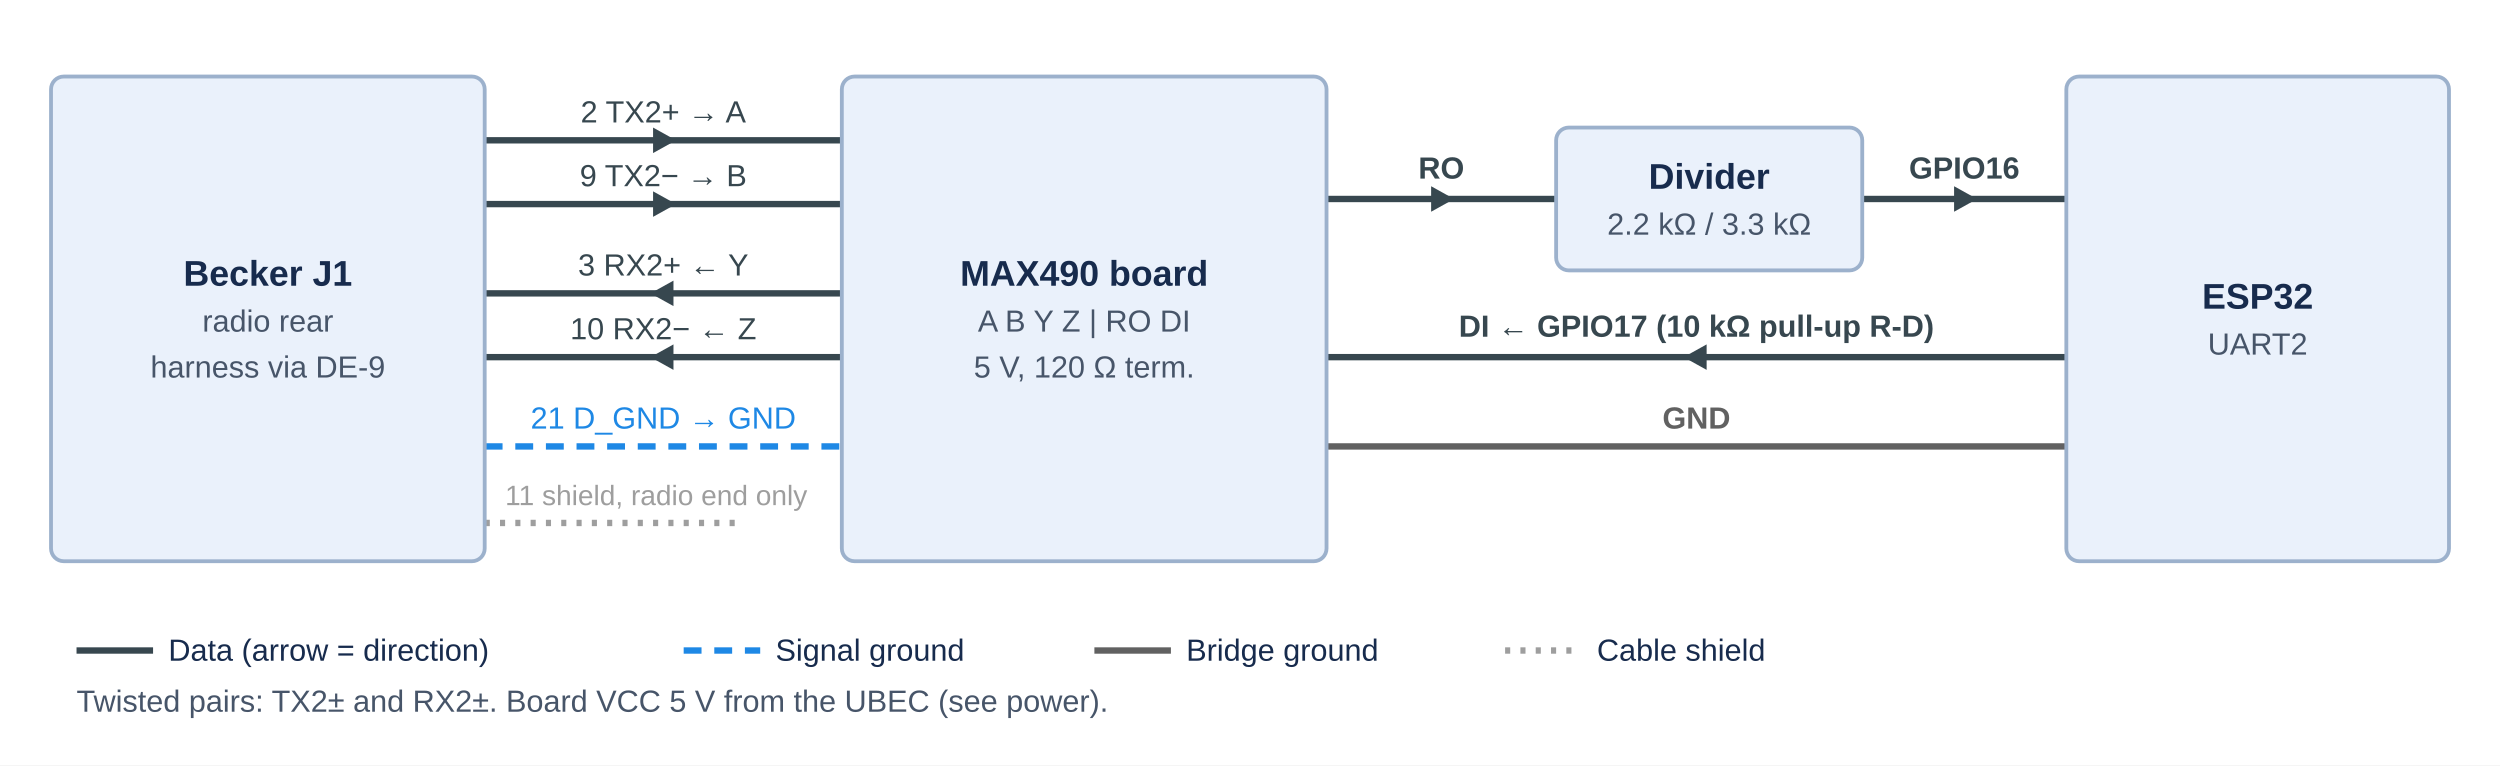
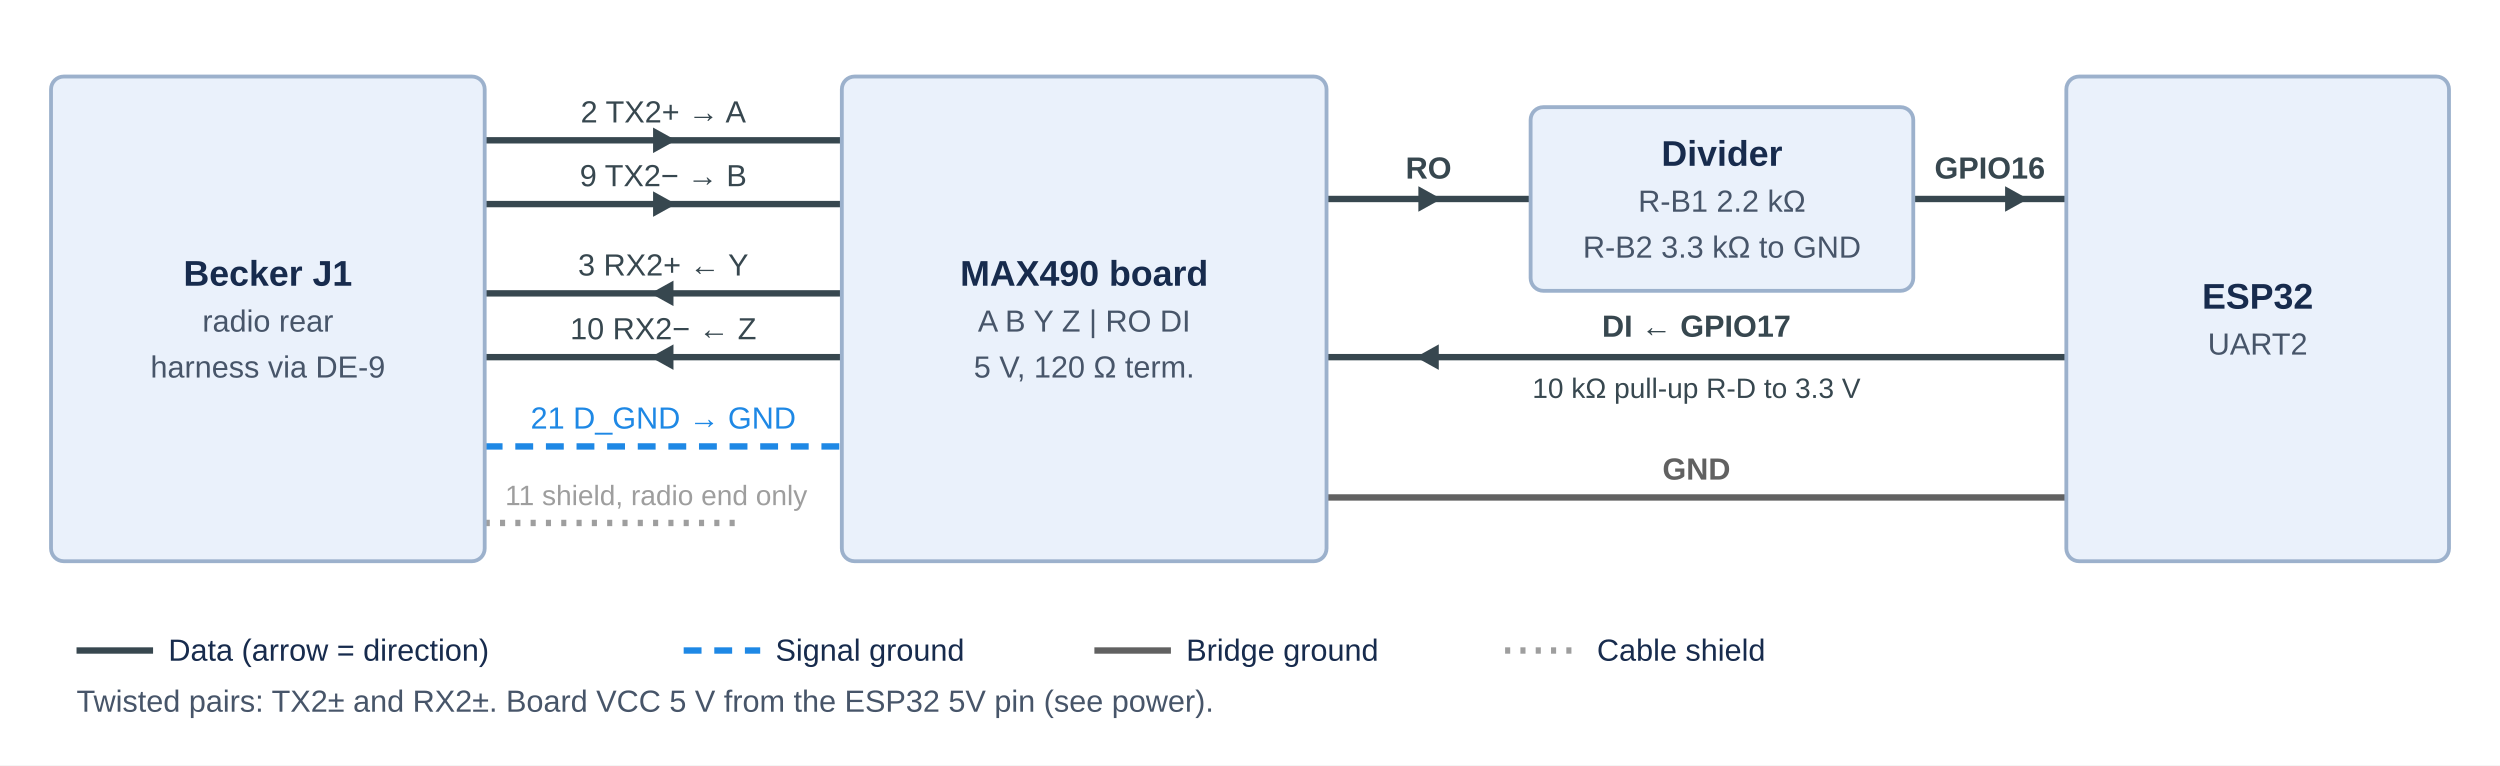
<svg xmlns="http://www.w3.org/2000/svg" width="980" height="300" viewBox="0 0 980 300" role="img" aria-labelledby="title desc">
  <rect width="980" height="300" fill="white" />
  <g font-family="Arial,sans-serif">
    <path d="M190 55 L330 55" stroke="#37474f" stroke-width="2.5" fill="none" />
    <path d="M190 80 L330 80" stroke="#37474f" stroke-width="2.5" fill="none" />
    <path d="M330 115 L190 115" stroke="#37474f" stroke-width="2.5" fill="none" />
    <path d="M330 140 L190 140" stroke="#37474f" stroke-width="2.5" fill="none" />
    <path d="M190 175 L330 175" stroke="#1e88e5" stroke-width="2.5" fill="none" stroke-dasharray="7 5" />
    <path d="M190 205 L290 205" stroke="#9e9e9e" stroke-width="2.5" fill="none" stroke-dasharray="2 4" />
-     <path d="M520 78 L610 78" stroke="#37474f" stroke-width="2.5" fill="none" />
-     <path d="M730 78 L810 78" stroke="#37474f" stroke-width="2.5" fill="none" />
+     <path d="M520 78 L600 78" stroke="#37474f" stroke-width="2.5" fill="none" />
+     <path d="M750 78 L810 78" stroke="#37474f" stroke-width="2.5" fill="none" />
    <path d="M810 140 L520 140" stroke="#37474f" stroke-width="2.5" fill="none" />
-     <path d="M520 175 L810 175" stroke="#616161" stroke-width="2.5" fill="none" />
+     <path d="M520 195 L810 195" stroke="#616161" stroke-width="2.5" fill="none" />
    <path d="M30 255 H60" stroke="#37474f" stroke-width="2.5" />
    <path d="M268 255 H298" stroke="#1e88e5" stroke-width="2.5" stroke-dasharray="7 5" />
    <path d="M429 255 H459" stroke="#616161" stroke-width="2.5" />
    <path d="M590 255 H620" stroke="#9e9e9e" stroke-width="2.5" stroke-dasharray="2 4" />
    <polygon points="256,50 256,60 265,55" fill="#37474f" />
    <polygon points="256,75 256,85 265,80" fill="#37474f" />
    <polygon points="264,110 264,120 255,115" fill="#37474f" />
    <polygon points="264,135 264,145 255,140" fill="#37474f" />
-     <polygon points="561,73 561,83 570,78" fill="#37474f" />
-     <polygon points="766,73 766,83 775,78" fill="#37474f" />
-     <polygon points="669,135 669,145 660,140" fill="#37474f" />
+     <polygon points="556,73 556,83 565,78" fill="#37474f" />
+     <polygon points="786,73 786,83 795,78" fill="#37474f" />
+     <polygon points="564,135 564,145 555,140" fill="#37474f" />
    <rect x="20" y="30" width="170" height="190" rx="5" fill="#eaf1fb" stroke="#9cb1cc" stroke-width="1.5" />
    <rect x="330" y="30" width="190" height="190" rx="5" fill="#eaf1fb" stroke="#9cb1cc" stroke-width="1.5" />
-     <rect x="610" y="50" width="120" height="56" rx="5" fill="#eaf1fb" stroke="#9cb1cc" stroke-width="1.5" />
+     <rect x="600" y="42" width="150" height="72" rx="5" fill="#eaf1fb" stroke="#9cb1cc" stroke-width="1.5" />
    <rect x="810" y="30" width="150" height="190" rx="5" fill="#eaf1fb" stroke="#9cb1cc" stroke-width="1.5" />
    <text x="105.0" y="112.0" font-size="14" fill="#172b4d" text-anchor="middle" font-weight="700">Becker J1</text>
    <text x="105.0" y="130.0" font-size="12" fill="#475569" text-anchor="middle">radio rear</text>
    <text x="105.0" y="148.0" font-size="12" fill="#475569" text-anchor="middle">harness via DE-9</text>
    <text x="425.0" y="112.0" font-size="14" fill="#172b4d" text-anchor="middle" font-weight="700">MAX490 board</text>
    <text x="425.0" y="130.0" font-size="12" fill="#475569" text-anchor="middle">A B Y Z | RO DI</text>
    <text x="425.0" y="148.0" font-size="12" fill="#475569" text-anchor="middle">5 V, 120 Ω term.</text>
-     <text x="670.0" y="74.0" font-size="14" fill="#172b4d" text-anchor="middle" font-weight="700">Divider</text>
-     <text x="670.0" y="92.0" font-size="12" fill="#475569" text-anchor="middle">2.2 kΩ / 3.3 kΩ</text>
+     <text x="675.0" y="65.0" font-size="14" fill="#172b4d" text-anchor="middle" font-weight="700">Divider</text>
+     <text x="675.0" y="83.0" font-size="12" fill="#475569" text-anchor="middle">R-B1 2.2 kΩ</text>
+     <text x="675.0" y="101.0" font-size="12" fill="#475569" text-anchor="middle">R-B2 3.3 kΩ to GND</text>
    <text x="885.0" y="121.0" font-size="14" fill="#172b4d" text-anchor="middle" font-weight="700">ESP32</text>
    <text x="885.0" y="139.0" font-size="12" fill="#475569" text-anchor="middle">UART2</text>
    <text x="260" y="48" font-size="12" fill="#37474f" text-anchor="middle">2 TX2+ → A</text>
    <text x="260" y="73" font-size="12" fill="#37474f" text-anchor="middle">9 TX2− → B</text>
    <text x="260" y="108" font-size="12" fill="#37474f" text-anchor="middle">3 RX2+ ← Y</text>
    <text x="260" y="133" font-size="12" fill="#37474f" text-anchor="middle">10 RX2− ← Z</text>
    <text x="260" y="168" font-size="12" fill="#1e88e5" text-anchor="middle">21 D_GND → GND</text>
    <text x="198" y="198" font-size="11" fill="#9e9e9e" text-anchor="start">11 shield, radio end only</text>
-     <text x="565" y="70" font-size="12" fill="#37474f" text-anchor="middle" font-weight="700">RO</text>
-     <text x="770" y="70" font-size="12" fill="#37474f" text-anchor="middle" font-weight="700">GPIO16</text>
-     <text x="665" y="132" font-size="12" fill="#37474f" text-anchor="middle" font-weight="700">DI ← GPIO17 (10 kΩ pull-up R-D)</text>
-     <text x="665" y="168" font-size="12" fill="#616161" text-anchor="middle" font-weight="700">GND</text>
+     <text x="560" y="70" font-size="12" fill="#37474f" text-anchor="middle" font-weight="700">RO</text>
+     <text x="780" y="70" font-size="12" fill="#37474f" text-anchor="middle" font-weight="700">GPIO16</text>
+     <text x="665" y="132" font-size="12" fill="#37474f" text-anchor="middle" font-weight="700">DI ← GPIO17</text>
+     <text x="665" y="156" font-size="11" fill="#37474f" text-anchor="middle">10 kΩ pull-up R-D to 3.3 V</text>
+     <text x="665" y="188" font-size="12" fill="#616161" text-anchor="middle" font-weight="700">GND</text>
    <text x="66" y="259" font-size="12" fill="#172b4d" text-anchor="start">Data (arrow = direction)</text>
    <text x="304" y="259" font-size="12" fill="#172b4d" text-anchor="start">Signal ground</text>
    <text x="465" y="259" font-size="12" fill="#172b4d" text-anchor="start">Bridge ground</text>
    <text x="626" y="259" font-size="12" fill="#172b4d" text-anchor="start">Cable shield</text>
-     <text x="30" y="279" font-size="12" fill="#475569" text-anchor="start">Twisted pairs: TX2± and RX2±. Board VCC 5 V from the UBEC (see power).</text>
+     <text x="30" y="279" font-size="12" fill="#475569" text-anchor="start">Twisted pairs: TX2± and RX2±. Board VCC 5 V from the ESP32 5V pin (see power).</text>
  </g>
</svg>
